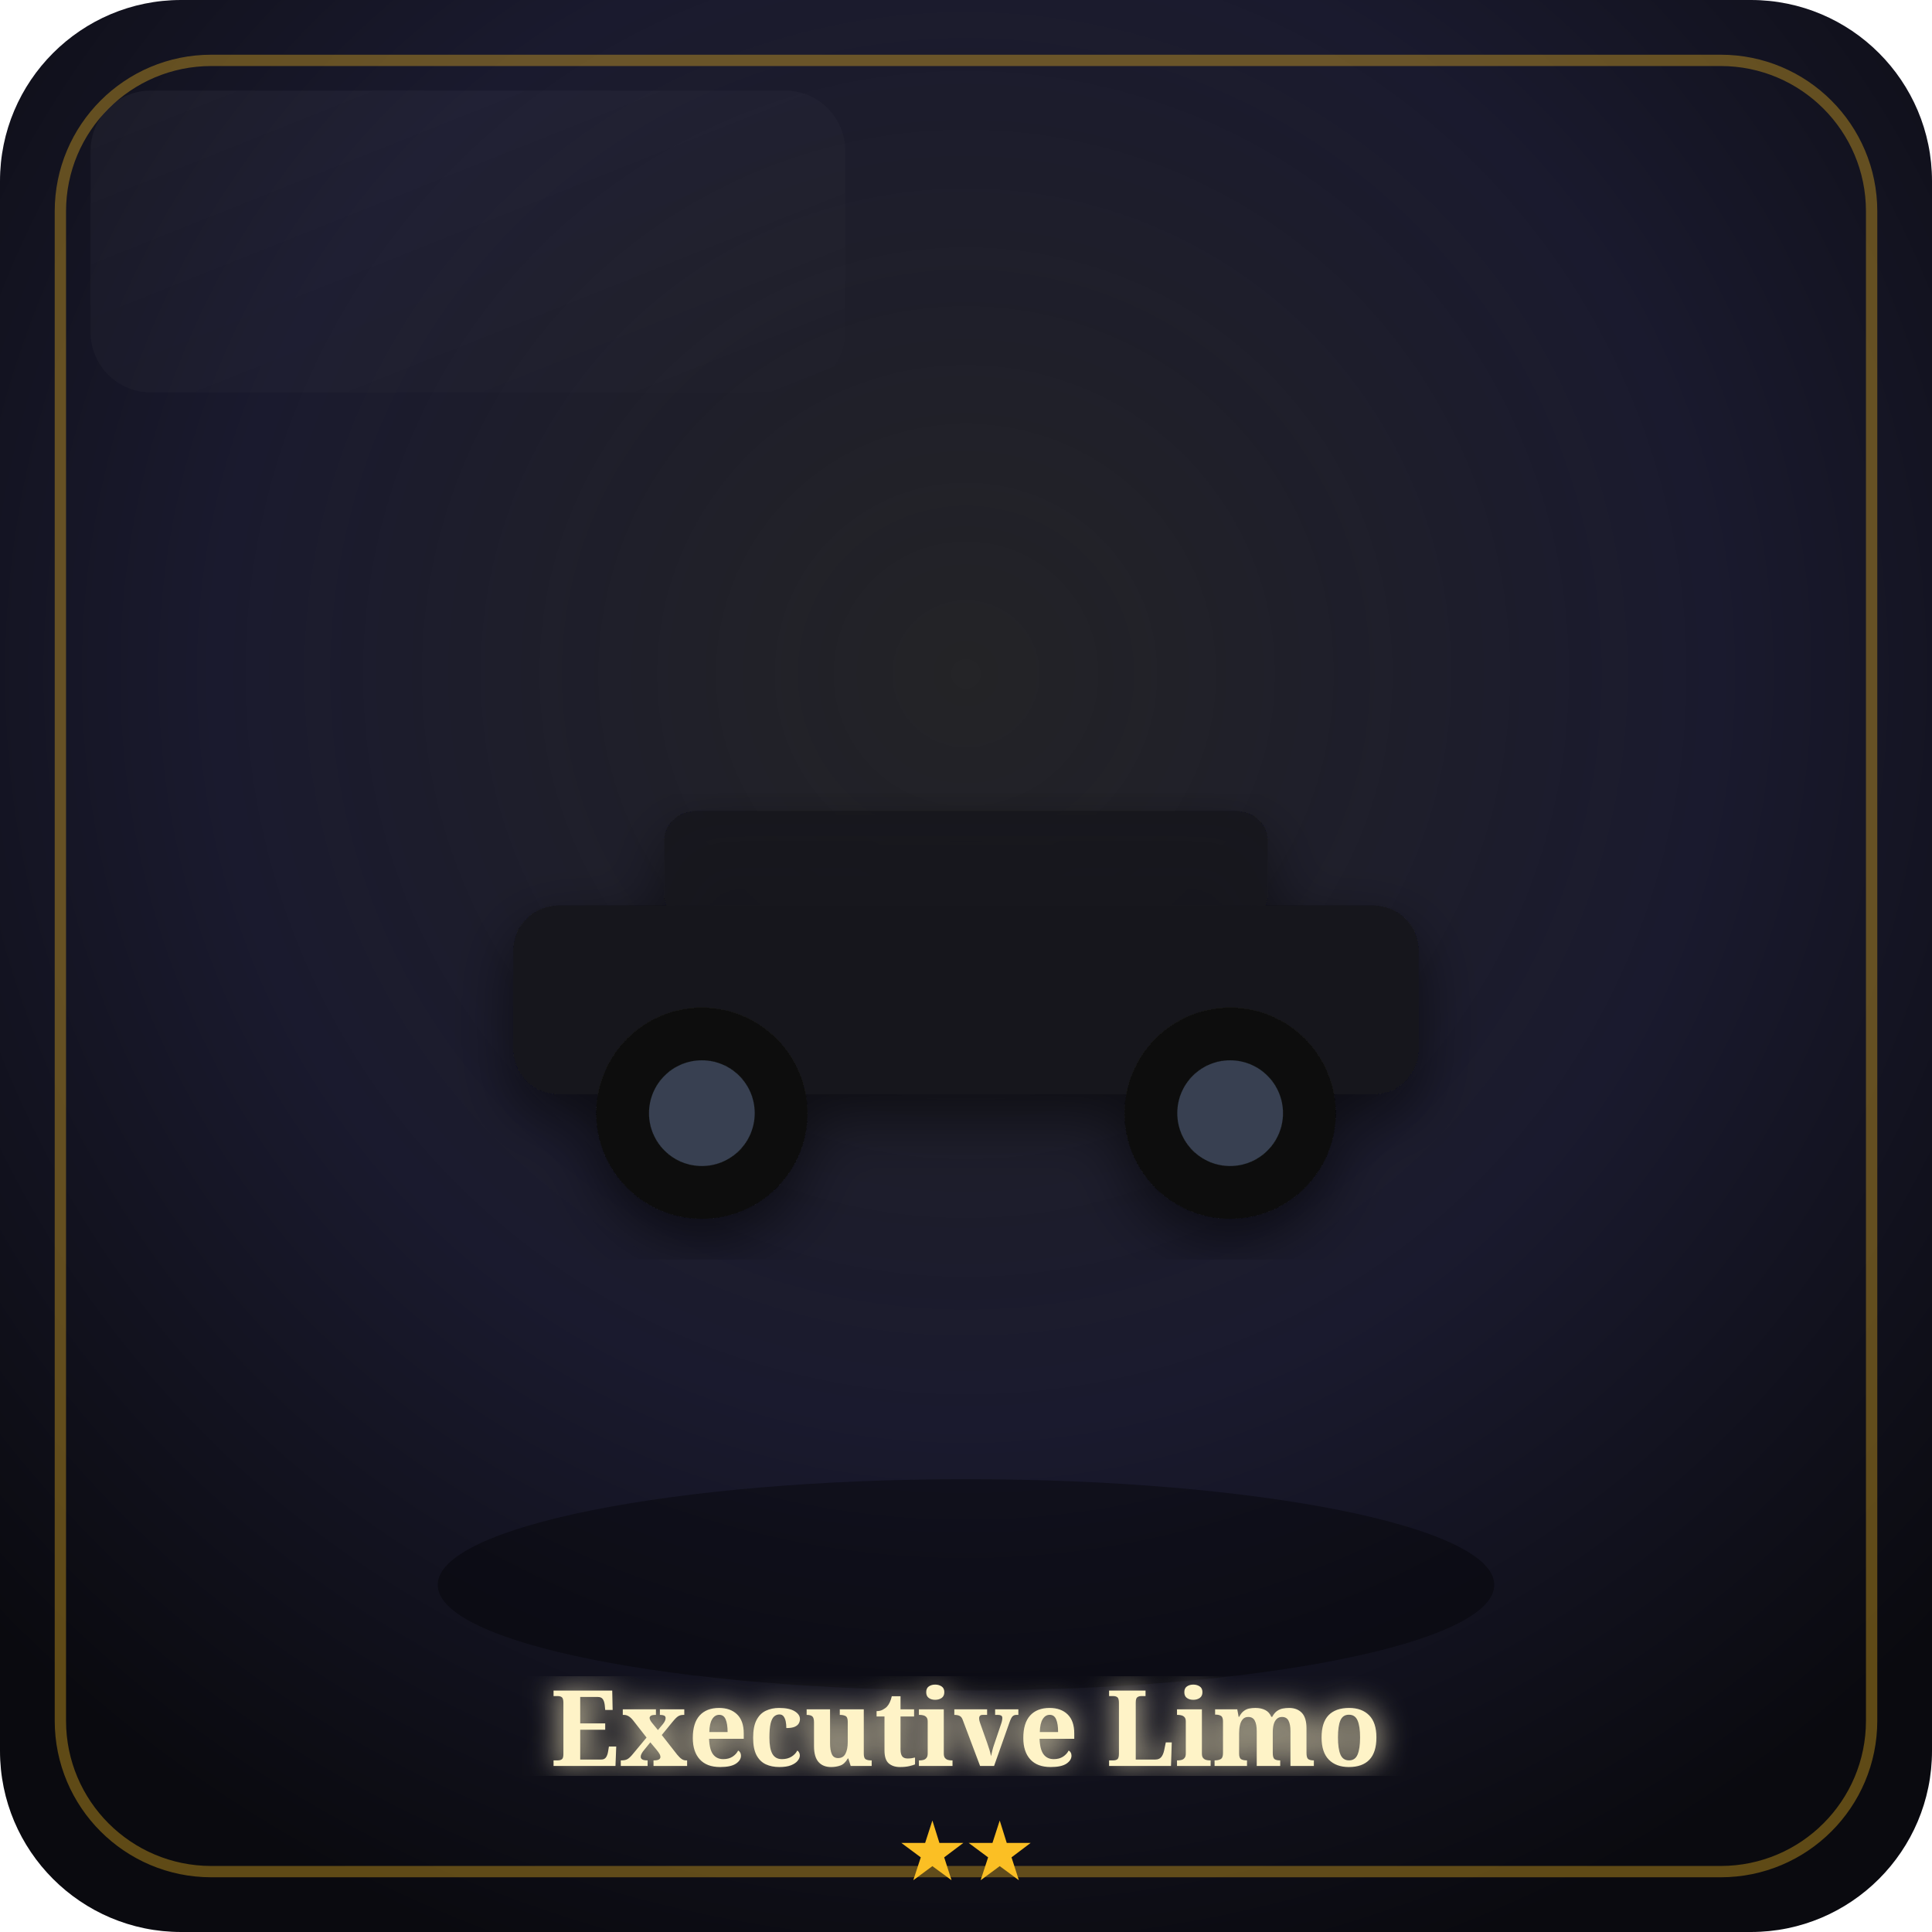
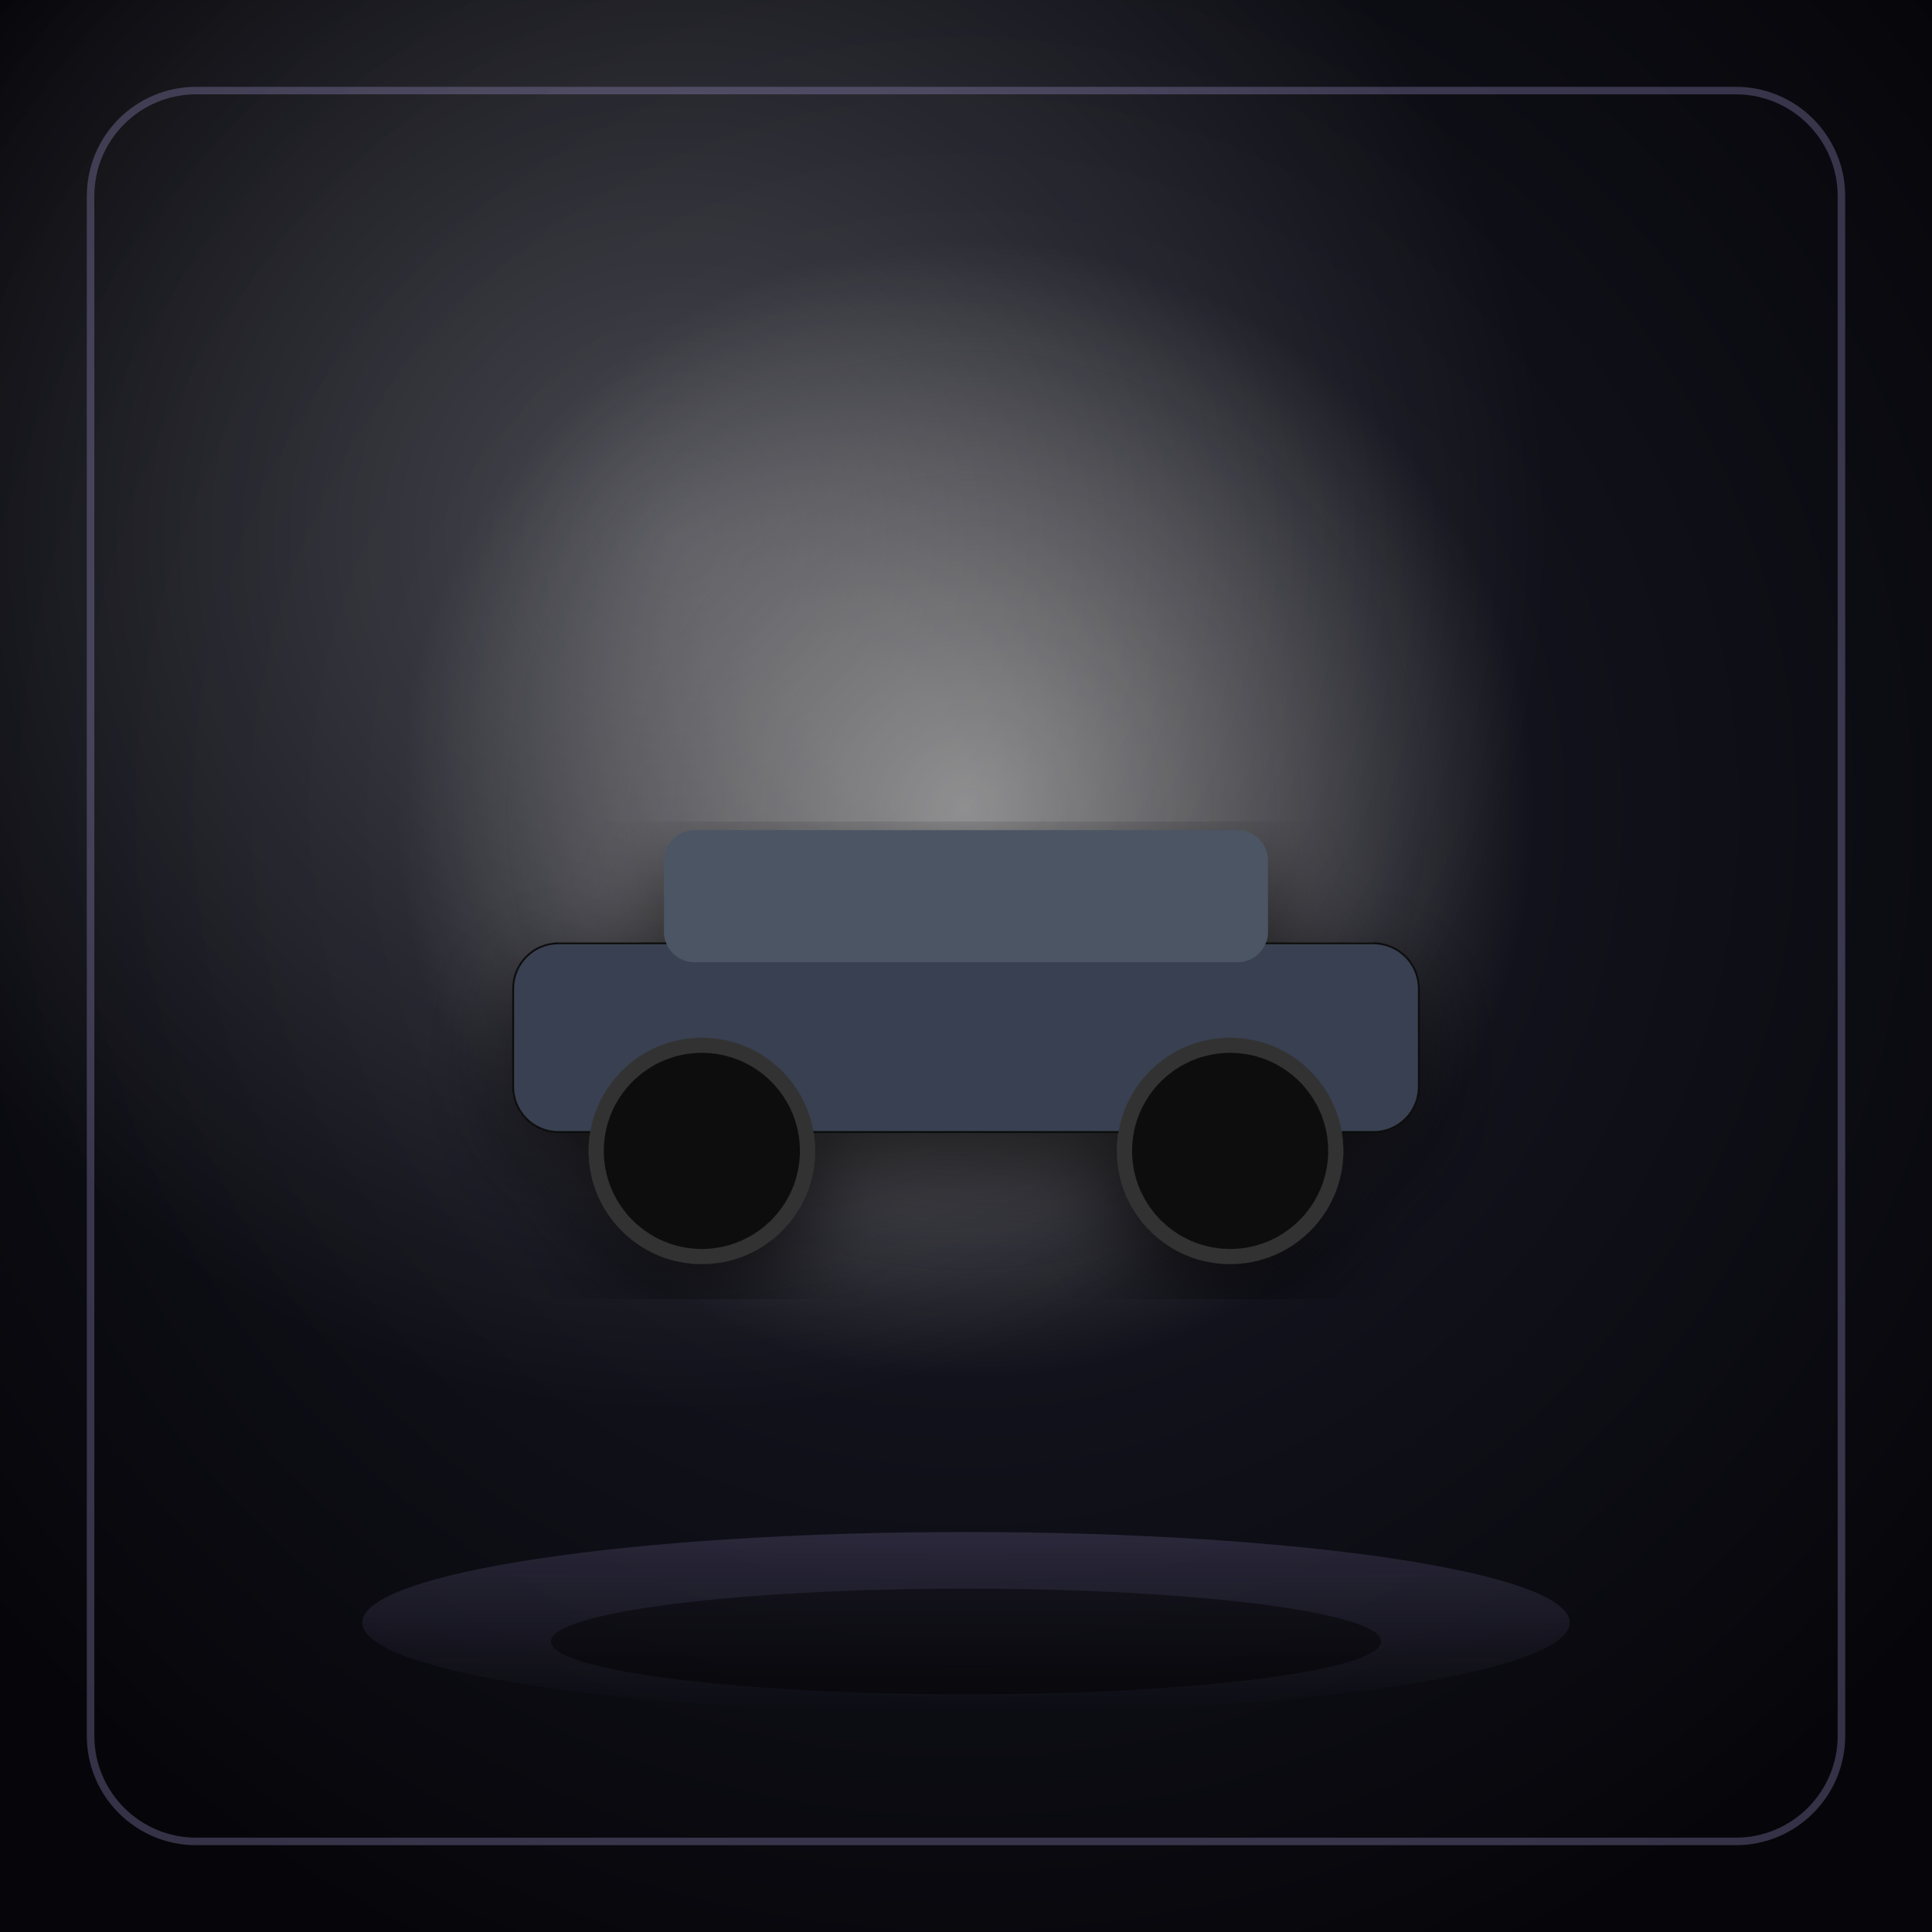
- <svg xmlns="http://www.w3.org/2000/svg" width="512" height="512" viewBox="0 0 512 512">
+ <svg xmlns="http://www.w3.org/2000/svg" width="1024" height="1024" viewBox="0 0 1024 1024">
  <defs>
-     <radialGradient id="bg_vehicle_ExecutiveLimo" cx="50%" cy="35%" r="70%">
-       <stop offset="0%" stop-color="#18181b" stop-opacity="0.95" />
-       <stop offset="55%" stop-color="#1a1a2e" stop-opacity="1" />
-       <stop offset="100%" stop-color="#0a0a0f" stop-opacity="1" />
+     <radialGradient id="bg_vehicle_v_executive_limo" cx="50%" cy="42%" r="65%">
+       <stop offset="0%" stop-color="#18181b" stop-opacity="0.55" />
+       <stop offset="45%" stop-color="#12121c" />
+       <stop offset="100%" stop-color="#06060a" />
    </radialGradient>
-     <linearGradient id="shine_vehicle_ExecutiveLimo" x1="0%" y1="0%" x2="100%" y2="100%">
-       <stop offset="0%" stop-color="#ffffff" stop-opacity="0.35" />
+     <radialGradient id="spot_vehicle_v_executive_limo" cx="35%" cy="28%" r="45%">
+       <stop offset="0%" stop-color="#ffffff" stop-opacity="0.22" />
      <stop offset="100%" stop-color="#ffffff" stop-opacity="0" />
+     </radialGradient>
+     <linearGradient id="floor_vehicle_v_executive_limo" x1="0" y1="0" x2="0" y2="1">
+       <stop offset="0%" stop-color="#c4b5fd" stop-opacity="0.15" />
+       <stop offset="100%" stop-color="#c4b5fd" stop-opacity="0" />
    </linearGradient>
-     <filter id="glow_vehicle_ExecutiveLimo">
-       <feGaussianBlur stdDeviation="4" result="b" />
+     <filter id="shadow_vehicle_v_executive_limo">
+       <feDropShadow dx="0" dy="18" stdDeviation="24" flood-color="#000" flood-opacity="0.65" />
+     </filter>
+     <filter id="glow_vehicle_v_executive_limo">
+       <feGaussianBlur stdDeviation="8" result="b" />
      <feMerge>
        <feMergeNode in="b" />
        <feMergeNode in="SourceGraphic" />
      </feMerge>
    </filter>
-     <filter id="shadow_vehicle_ExecutiveLimo">
-       <feDropShadow dx="0" dy="6" stdDeviation="8" flood-color="#000" flood-opacity="0.55" />
-     </filter>
  </defs>
-   <rect width="512" height="512" rx="48" fill="url(#bg_vehicle_ExecutiveLimo)" />
-   <rect x="16" y="16" width="480" height="480" rx="40" fill="none" stroke="#fbbf24" stroke-opacity="0.35" stroke-width="3" />
-   <ellipse cx="256" cy="420" rx="140" ry="28" fill="#000" opacity="0.35" />
-   <g filter="url(#shadow_vehicle_ExecutiveLimo)">
-     <g transform="translate(256,270)">
-       <rect x="-120" y="-30" width="240" height="50" rx="12" fill="#18181b" />
-       <rect x="-80" y="-55" width="160" height="30" rx="8" fill="#18181b" opacity="0.85" />
-       <circle cx="-70" cy="25" r="28" fill="#111" />
-       <circle cx="70" cy="25" r="28" fill="#111" />
-       <circle cx="-70" cy="25" r="14" fill="#374151" />
-       <circle cx="70" cy="25" r="14" fill="#374151" />
+   <rect width="1024" height="1024" fill="url(#bg_vehicle_v_executive_limo)" />
+   <rect width="1024" height="1024" fill="url(#spot_vehicle_v_executive_limo)" />
+   <ellipse cx="512" cy="860" rx="320" ry="48" fill="url(#floor_vehicle_v_executive_limo)" />
+   <ellipse cx="512" cy="870" rx="220" ry="28" fill="#000" opacity="0.45" />
+   <g filter="url(#shadow_vehicle_v_executive_limo)">
+     <g transform="translate(512,560)">
+       <rect x="-240" y="-60" width="480" height="100" rx="24" fill="#374151" stroke="#111" />
+       <rect x="-160" y="-120" width="320" height="70" rx="16" fill="#4b5563" />
+       <circle cx="-140" cy="50" r="56" fill="#111" stroke="#333" stroke-width="8" />
+       <circle cx="140" cy="50" r="56" fill="#111" stroke="#333" stroke-width="8" />
    </g>
  </g>
-   <rect x="24" y="24" width="200" height="80" rx="16" fill="url(#shine_vehicle_ExecutiveLimo)" opacity="0.12" />
-   <text x="256" y="468" text-anchor="middle" fill="#fef3c7" font-family="Georgia, serif" font-size="28" font-weight="bold" filter="url(#glow_vehicle_ExecutiveLimo)">Executive Limo</text>
-   <text x="256" y="498" text-anchor="middle" fill="#fbbf24" font-family="Georgia, serif" font-size="22">★★</text>
+   <rect x="48" y="48" width="928" height="928" rx="56" fill="none" stroke="#c4b5fd" stroke-opacity="0.25" stroke-width="4" />
</svg>
